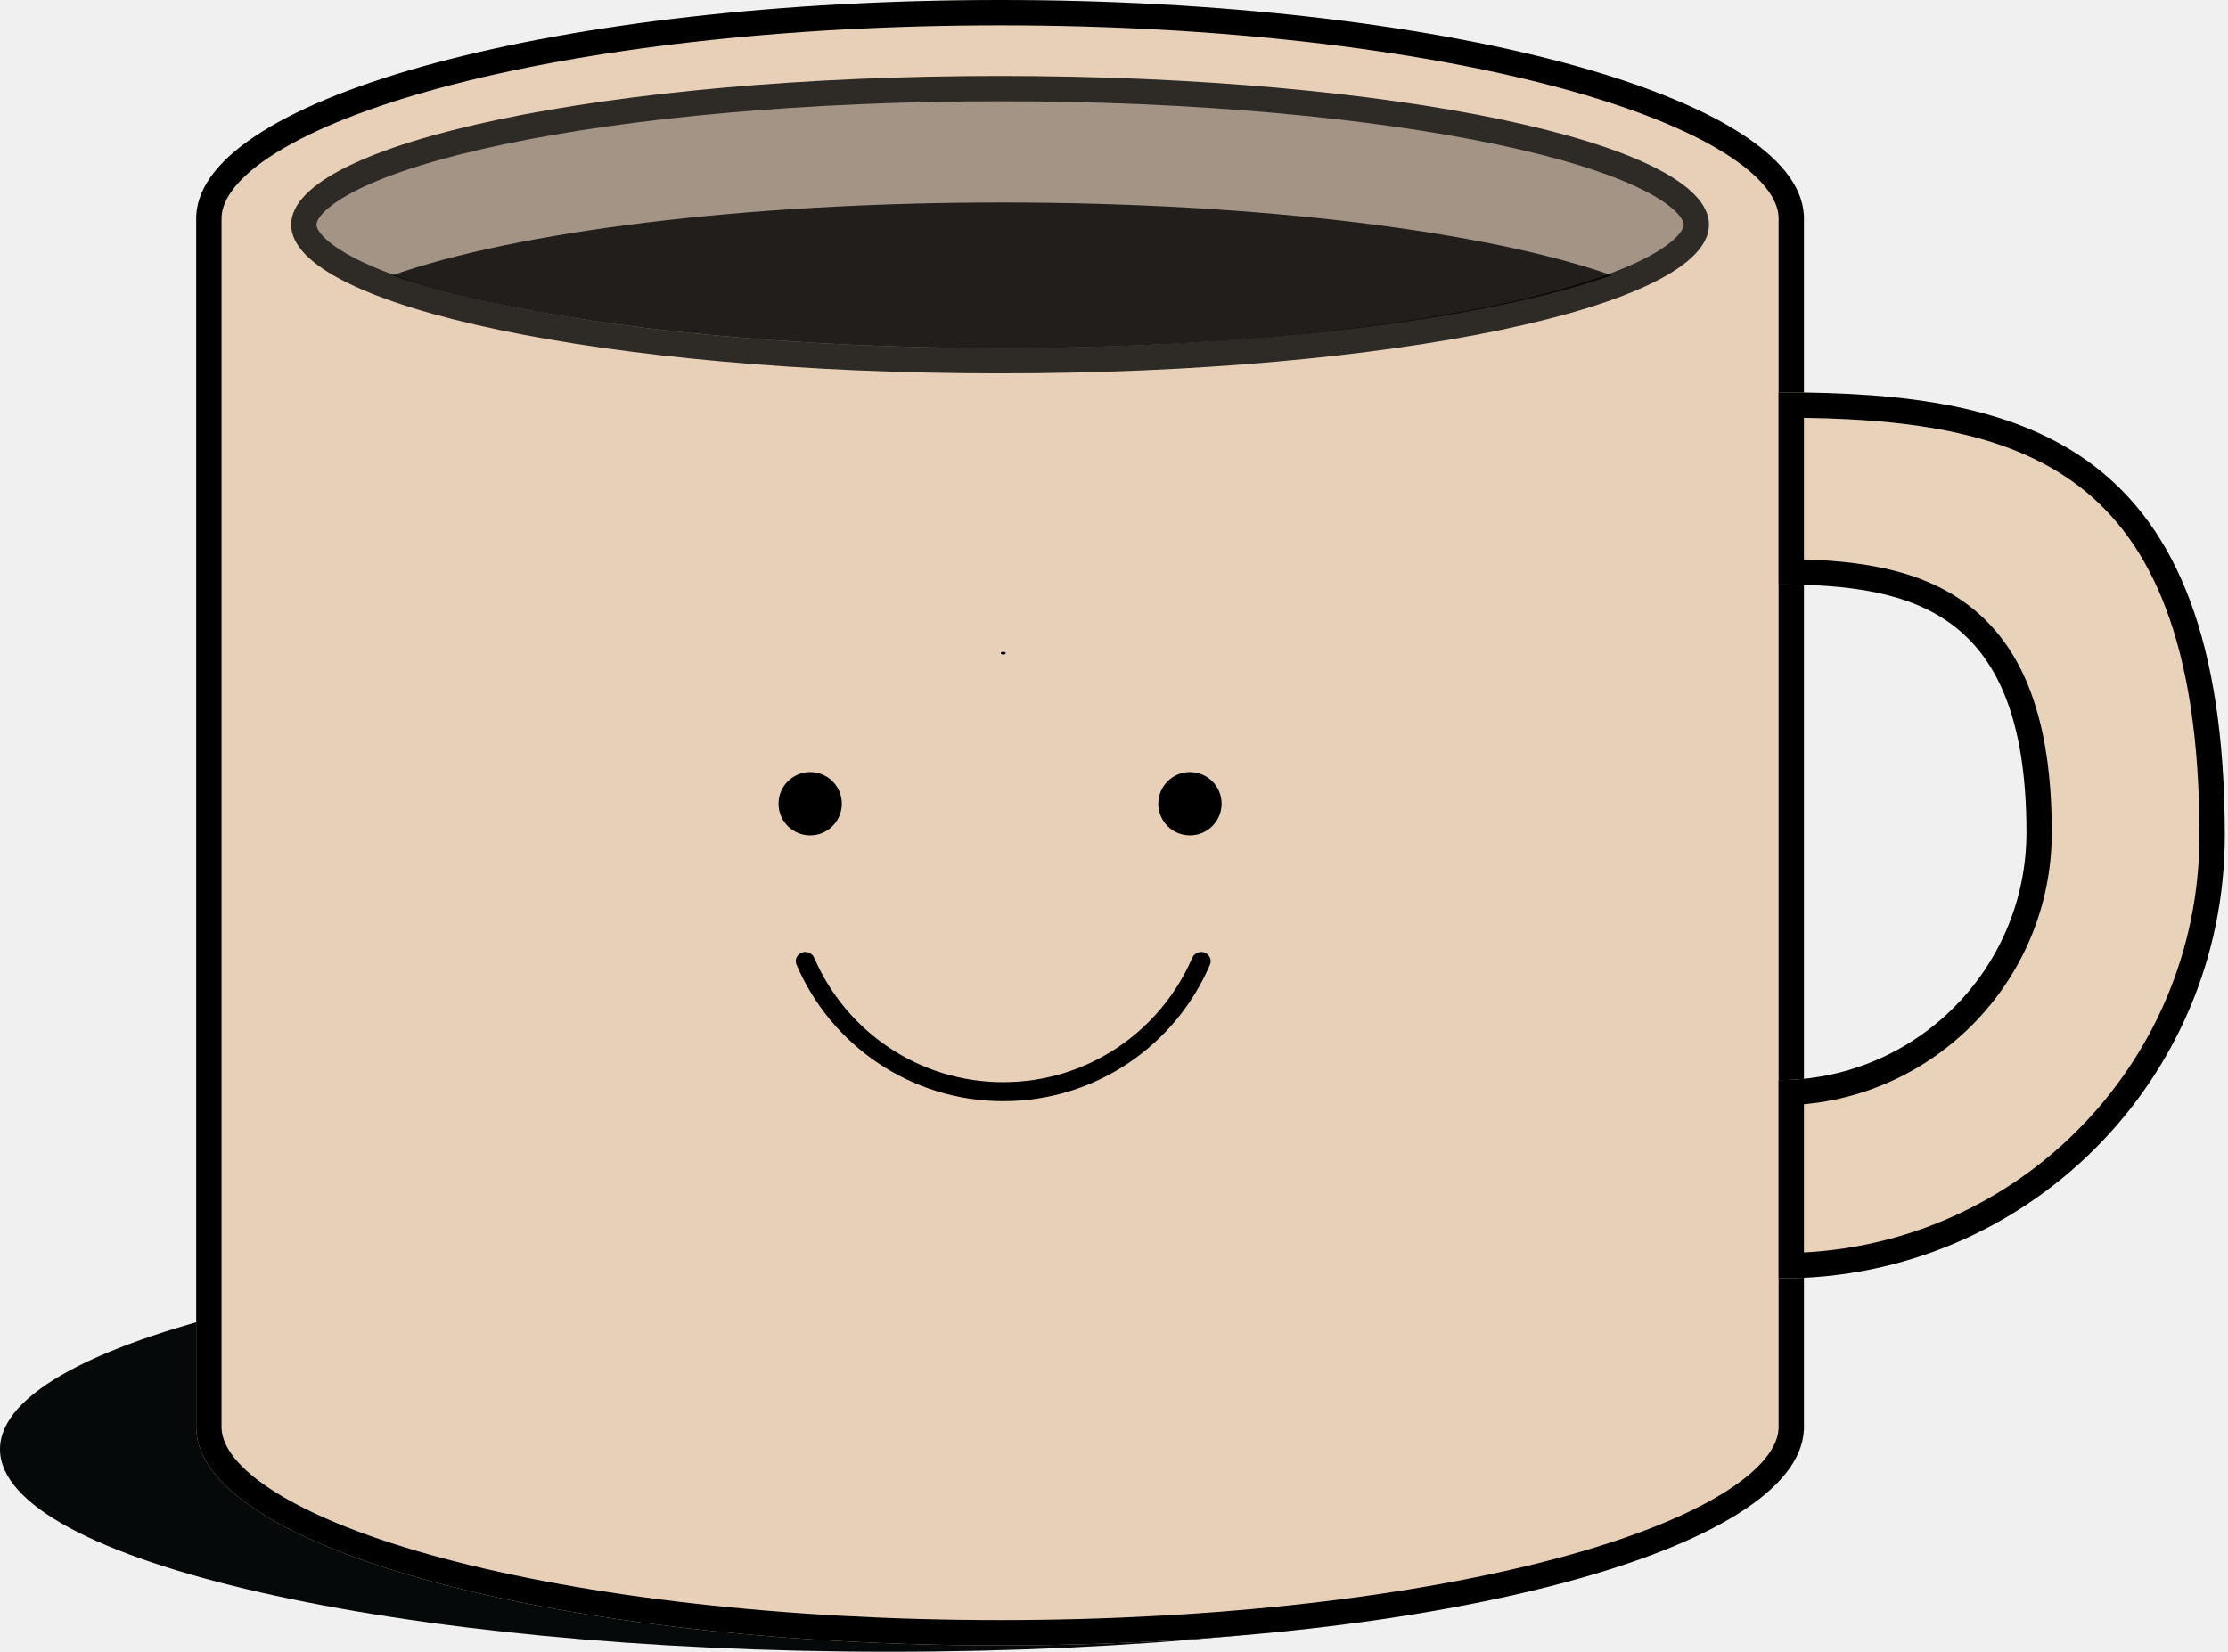
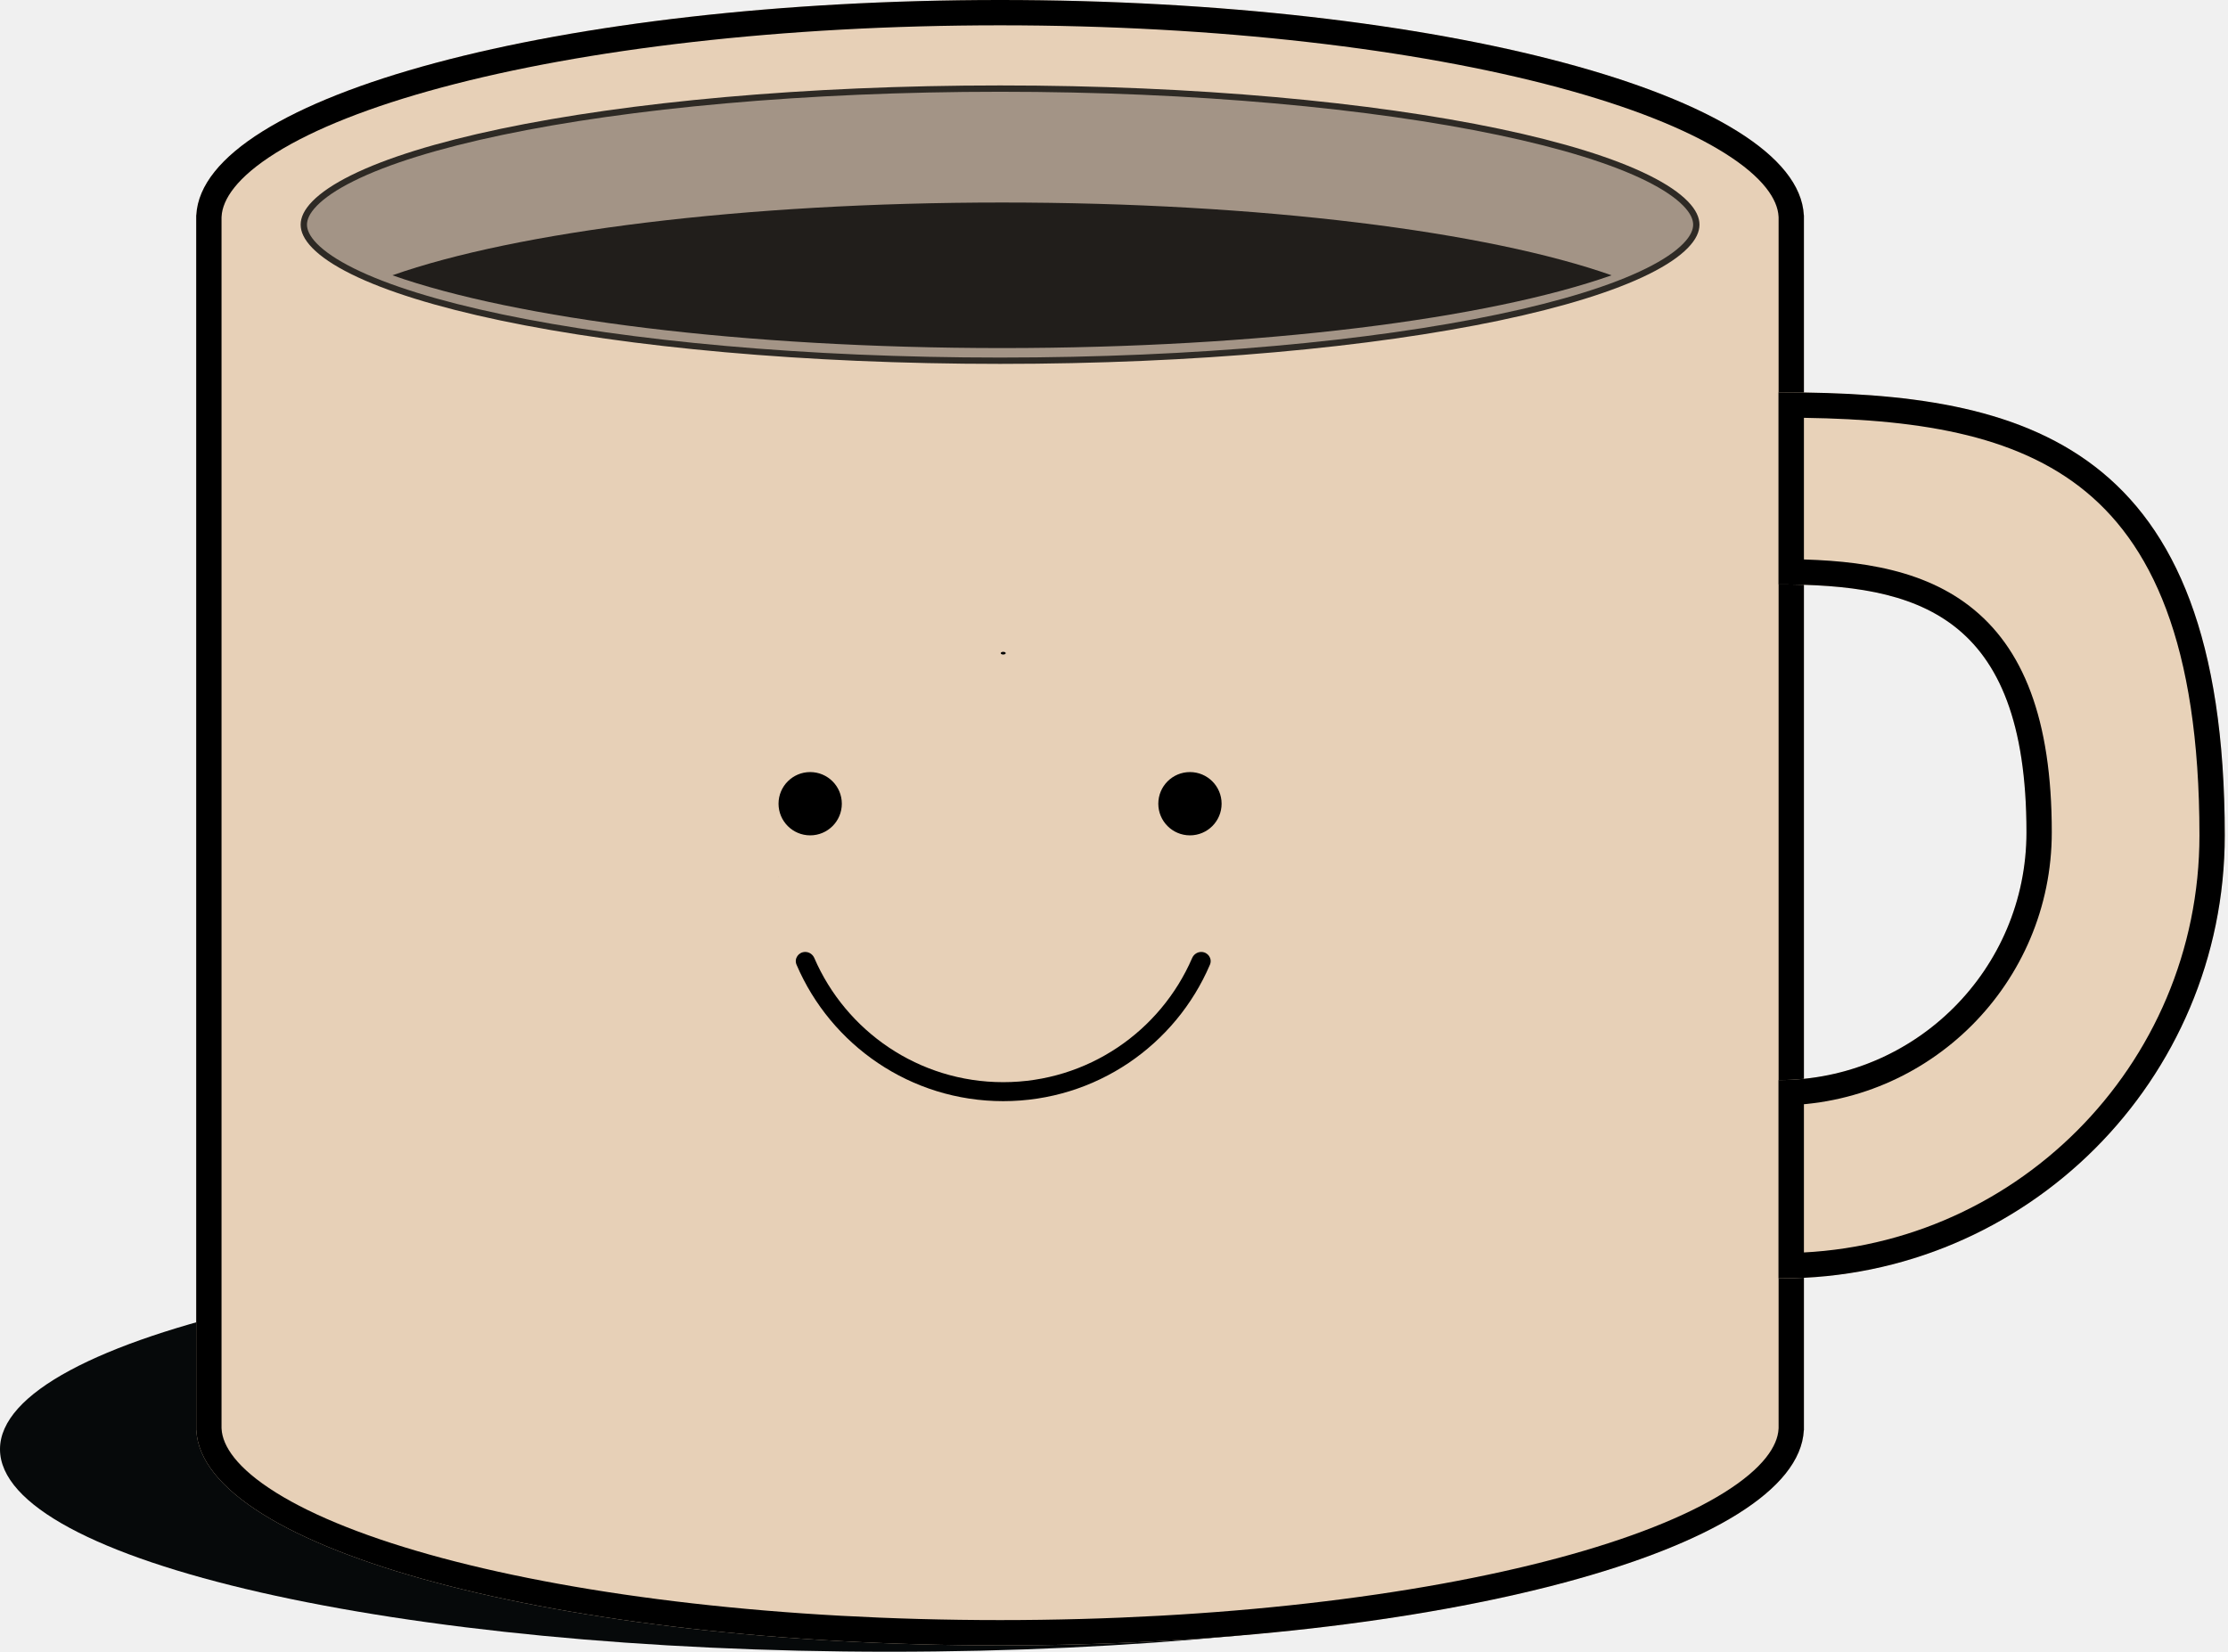
<svg xmlns="http://www.w3.org/2000/svg" width="352" height="261" viewBox="0 0 352 261" fill="none">
  <ellipse cx="140.5" cy="229" rx="140.5" ry="32" fill="#06090A" />
  <mask id="path-2-inside-1_325_355" fill="white">
    <path d="M158 0C227.526 0 284.001 15.177 284.985 34H285V226H284.985C284.001 244.823 227.526 260 158 260C88.475 260 31.999 244.823 31.015 226H31V34H31.015C31.999 15.177 88.475 0 158 0Z" />
  </mask>
  <path d="M158 0C227.526 0 284.001 15.177 284.985 34H285V226H284.985C284.001 244.823 227.526 260 158 260C88.475 260 31.999 244.823 31.015 226H31V34H31.015C31.999 15.177 88.475 0 158 0Z" fill="#E7D0B7" />
  <path d="M284.985 34L280.991 34.209L281.189 38H284.985V34ZM285 34H289V30H285V34ZM285 226V230H289V226H285ZM284.985 226V222H281.189L280.991 225.791L284.985 226ZM31.015 226L35.009 225.791L34.811 222H31.015V226ZM31 226H27V230H31V226ZM31 34V30H27V34H31ZM31.015 34V38H34.811L35.009 34.209L31.015 34ZM158 0V4C192.514 4 223.651 7.771 246.16 13.805C257.441 16.829 266.341 20.365 272.387 24.14C278.623 28.032 280.851 31.543 280.991 34.209L284.985 34L288.98 33.791C288.627 27.045 283.427 21.6 276.624 17.353C269.631 12.988 259.883 9.201 248.231 6.078C224.875 -0.183 193.011 -4 158 -4V0ZM284.985 34V38H285V34V30H284.985V34ZM285 34H281V226H285H289V34H285ZM285 226V222H284.985V226V230H285V226ZM284.985 226L280.991 225.791C280.851 228.457 278.623 231.968 272.387 235.86C266.341 239.635 257.441 243.171 246.16 246.195C223.651 252.229 192.514 256 158 256V260V264C193.011 264 224.875 260.183 248.231 253.922C259.883 250.799 269.631 247.012 276.624 242.647C283.427 238.4 288.627 232.955 288.98 226.209L284.985 226ZM158 260V256C123.486 256 92.349 252.229 69.84 246.195C58.559 243.171 49.659 239.635 43.613 235.86C37.377 231.968 35.149 228.457 35.009 225.791L31.015 226L27.02 226.209C27.373 232.955 32.573 238.4 39.376 242.647C46.368 247.012 56.117 250.799 67.769 253.922C91.125 260.183 122.989 264 158 264V260ZM31.015 226V222H31V226V230H31.015V226ZM31 226H35V34H31H27V226H31ZM31 34V38H31.015V34V30H31V34ZM31.015 34L35.009 34.209C35.149 31.543 37.377 28.032 43.613 24.14C49.659 20.365 58.559 16.829 69.84 13.805C92.349 7.771 123.486 4 158 4V0V-4C122.989 -4 91.125 -0.183 67.769 6.078C56.117 9.201 46.368 12.988 39.376 17.353C32.573 21.6 27.373 27.045 27.02 33.791L31.015 34Z" fill="black" mask="url(#path-2-inside-1_325_355)" />
-   <path opacity="0.8" d="M158 14C188.833 14 216.688 16.624 236.785 20.841C246.85 22.953 254.862 25.442 260.31 28.145C263.037 29.497 265.019 30.854 266.293 32.16C267.56 33.459 268 34.57 268 35.5C268 36.43 267.56 37.541 266.293 38.84C265.019 40.146 263.037 41.502 260.31 42.855C254.862 45.558 246.85 48.047 236.785 50.159C216.688 54.376 188.833 57 158 57C127.167 57 99.311 54.376 79.215 50.159C69.15 48.047 61.138 45.558 55.69 42.855C52.963 41.502 50.981 40.146 49.707 38.84C48.44 37.541 48 36.43 48 35.5C48 34.57 48.44 33.459 49.707 32.16C50.981 30.854 52.963 29.497 55.69 28.145C61.138 25.442 69.15 22.953 79.215 20.841C99.311 16.624 127.167 14 158 14Z" fill="#928579" stroke="black" stroke-width="4" />
+   <path opacity="0.8" d="M158 14C188.833 14 216.688 16.624 236.785 20.841C246.85 22.953 254.862 25.442 260.31 28.145C263.037 29.497 265.019 30.854 266.293 32.16C267.56 33.459 268 34.57 268 35.5C268 36.43 267.56 37.541 266.293 38.84C265.019 40.146 263.037 41.502 260.31 42.855C254.862 45.558 246.85 48.047 236.785 50.159C216.688 54.376 188.833 57 158 57C127.167 57 99.311 54.376 79.215 50.159C69.15 48.047 61.138 45.558 55.69 42.855C52.963 41.502 50.981 40.146 49.707 38.84C48.44 37.541 48 36.43 48 35.5C48 34.57 48.44 33.459 49.707 32.16C50.981 30.854 52.963 29.497 55.69 28.145C61.138 25.442 69.15 22.953 79.215 20.841C99.311 16.624 127.167 14 158 14Z" fill="#928579" stroke="black" strokeWidth="4" />
  <path opacity="0.8" d="M158.308 32C199.264 32 235.084 36.616 254.615 43.5C235.084 50.384 199.264 55 158.308 55C117.352 55 81.531 50.384 62 43.5C81.531 36.616 117.352 32 158.308 32Z" fill="black" />
  <mask id="path-6-inside-2_325_355" fill="white">
    <path d="M281.489 62C320.149 62 351.489 69.954 351.489 132C351.489 170.66 320.149 202 281.489 202C281.326 202 281.163 201.997 281 201.996V170.672C302.628 170.672 320.16 153.139 320.16 131.511C320.16 96.8 302.628 92.35 281 92.35V62.003C281.163 62.002 281.326 62 281.489 62Z" />
  </mask>
  <path d="M281.489 62C320.149 62 351.489 69.954 351.489 132C351.489 170.66 320.149 202 281.489 202C281.326 202 281.163 201.997 281 201.996V170.672C302.628 170.672 320.16 153.139 320.16 131.511C320.16 96.8 302.628 92.35 281 92.35V62.003C281.163 62.002 281.326 62 281.489 62Z" fill="#E8D2B9" />
  <path d="M281.489 62V58H281.489L281.489 62ZM351.489 132H355.489V132H351.489ZM281.489 202L281.489 206H281.489V202ZM281 201.996H277V205.969L280.973 205.996L281 201.996ZM281 170.672L281 166.672L277 166.672V170.672H281ZM320.16 131.511L324.16 131.511V131.511H320.16ZM281 92.35H277V96.35L281 96.35L281 92.35ZM281 62.003L280.973 58.003L277 58.03V62.003H281ZM281.489 62V66C300.775 66 317.036 68.048 328.548 76.903C339.81 85.567 347.489 101.568 347.489 132H351.489H355.489C355.489 100.387 347.499 81.388 333.426 70.562C319.602 59.929 300.863 58 281.489 58V62ZM351.489 132H347.489C347.489 168.451 317.94 198 281.489 198V202V206C322.358 206 355.489 172.869 355.489 132H351.489ZM281.489 202L281.489 198C281.335 198 281.254 197.998 281.027 197.996L281 201.996L280.973 205.996C281.072 205.997 281.317 206 281.489 206L281.489 202ZM281 201.996H285V170.672H281H277V201.996H281ZM281 170.672L281 174.672C304.837 174.672 324.16 155.348 324.16 131.511L320.16 131.511L316.16 131.511C316.16 150.929 300.418 166.672 281 166.672L281 170.672ZM320.16 131.511H324.16C324.16 113.565 319.622 102.276 311.129 95.743C302.887 89.403 291.858 88.35 281 88.35L281 92.35L281 96.35C291.77 96.35 300.321 97.522 306.252 102.084C311.933 106.454 316.16 114.746 316.16 131.511H320.16ZM281 92.35H285V62.003H281H277V92.35H281ZM281 62.003L281.027 66.003C281.213 66.002 281.344 66 281.489 66L281.489 62L281.489 58C281.308 58 281.113 58.002 280.973 58.003L281 62.003Z" fill="black" mask="url(#path-6-inside-2_325_355)" />
  <circle cx="128" cy="127" r="5" fill="black" />
  <circle cx="188" cy="127" r="5" fill="black" />
  <path d="M189.782 150.423C190.837 150.423 191.572 151.468 191.157 152.438C185.74 165.115 173.158 174 158.5 174C143.842 174 131.261 165.115 125.844 152.438C125.429 151.468 126.164 150.423 127.219 150.423C127.845 150.423 128.405 150.808 128.653 151.383C133.642 162.924 145.128 171 158.5 171C171.872 171 183.359 162.924 188.347 151.383C188.596 150.808 189.156 150.423 189.782 150.423ZM123.002 138.652C123.002 138.602 123 138.551 123 138.5C123 138.449 123.002 138.398 123.002 138.347V138.652ZM158.5 103C159.023 103 159.022 103.423 158.5 103.423C157.977 103.423 157.977 103 158.5 103Z" fill="black" />
</svg>
